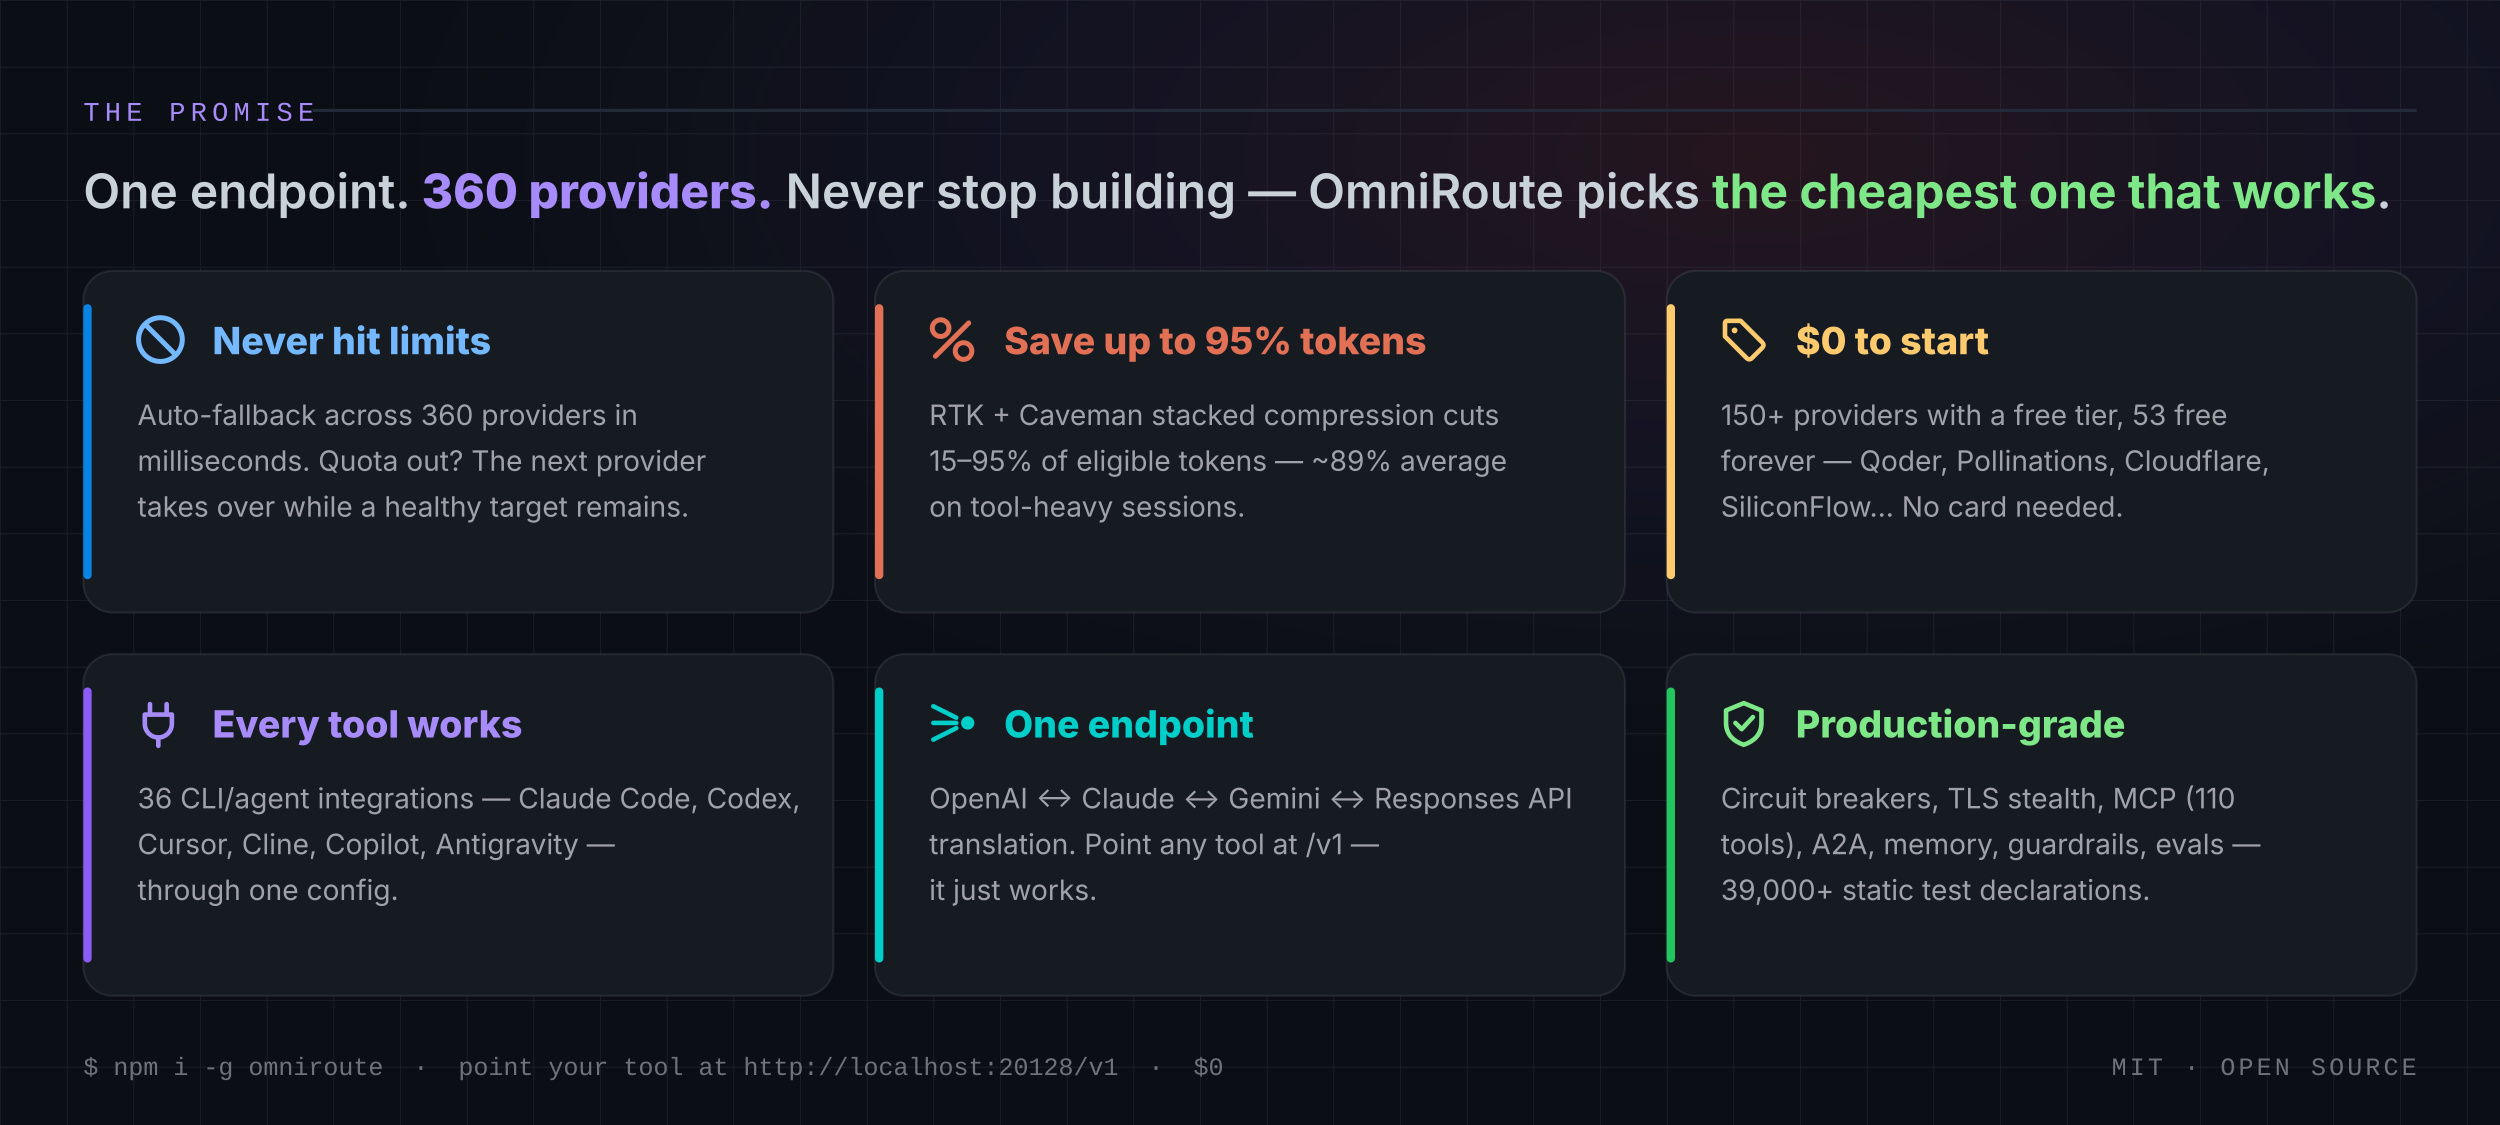
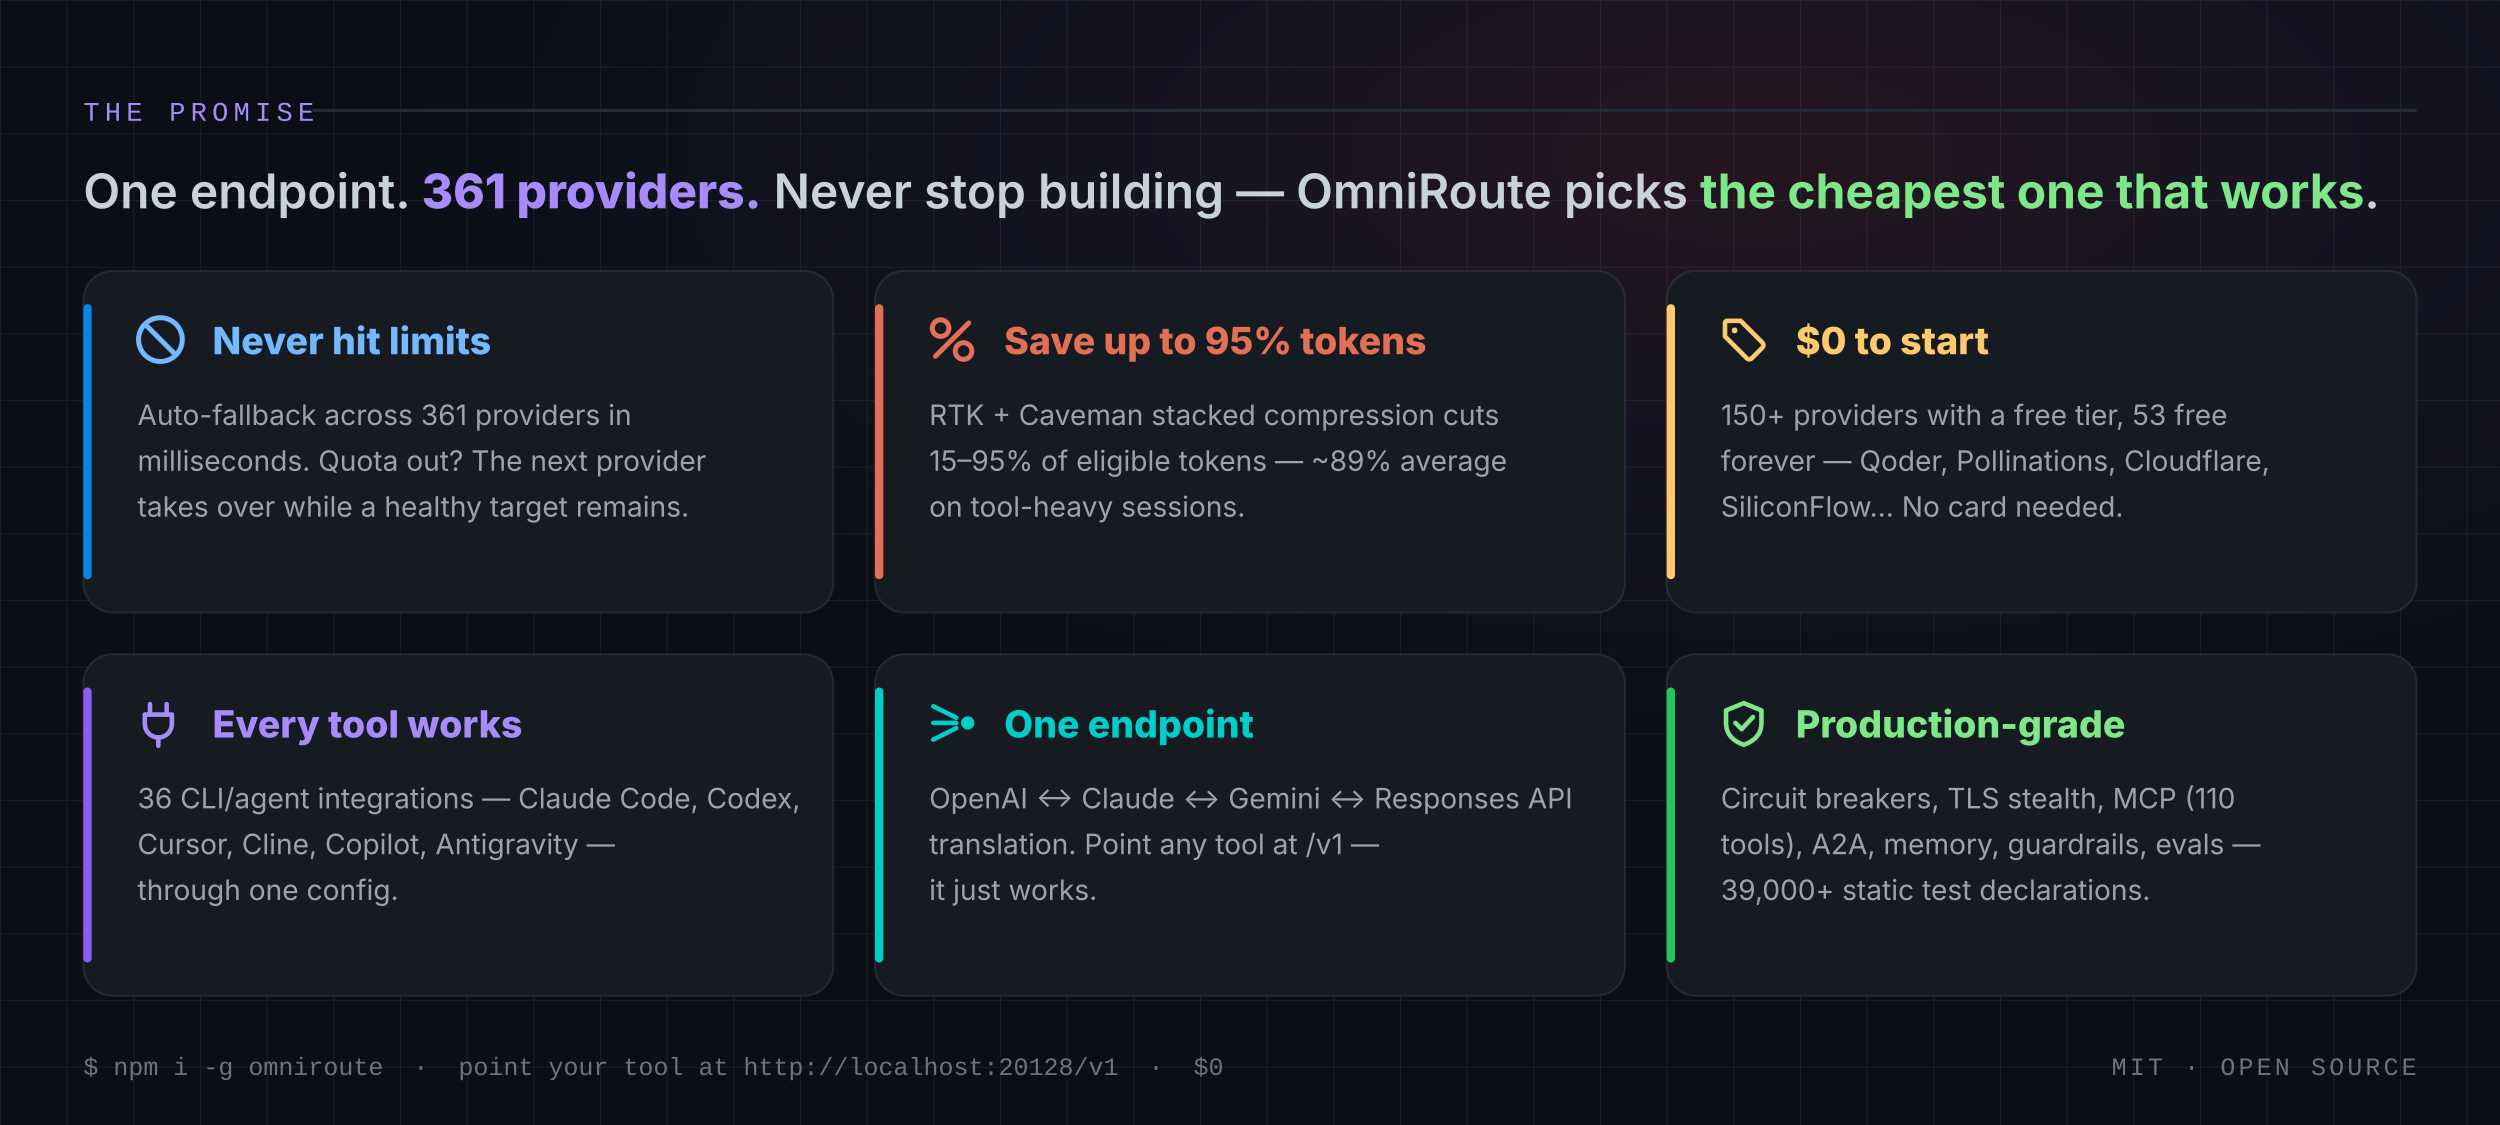
- <svg xmlns="http://www.w3.org/2000/svg" viewBox="0 0 1200 540" role="img" aria-label="The OmniRoute promise: one endpoint and 360 providers. Six pillars. Resilient fallback: automatic routing continues while another healthy target is available. Save up to 95 percent of eligible tokens: RTK plus Caveman stacked compression averages about 89 percent on tool-heavy sessions. Zero dollars to start: 150+ providers with a free tier and 54 recurring or keyless free-forever providers. Every tool works: 36 CLI and agent integration records, including Claude Code, Codex, Cursor, Cline, Copilot and Antigravity, through one config. One endpoint: OpenAI, Claude, Gemini and Responses API translation at /v1. Production controls: circuit breakers, TLS stealth, MCP with 110 tools, A2A, memory, guardrails, evals, and 39,000+ static test declarations across 5,100+ tracked test files.">
+ <svg xmlns="http://www.w3.org/2000/svg" viewBox="0 0 1200 540" role="img" aria-label="The OmniRoute promise: one endpoint and 361 providers. Six pillars. Resilient fallback: automatic routing continues while another healthy target is available. Save up to 95 percent of eligible tokens: RTK plus Caveman stacked compression averages about 89 percent on tool-heavy sessions. Zero dollars to start: 150+ providers with a free tier and 54 recurring or keyless free-forever providers. Every tool works: 36 CLI and agent integration records, including Claude Code, Codex, Cursor, Cline, Copilot and Antigravity, through one config. One endpoint: OpenAI, Claude, Gemini and Responses API translation at /v1. Production controls: circuit breakers, TLS stealth, MCP with 110 tools, A2A, memory, guardrails, evals, and 39,000+ static test declarations across 5,100+ tracked test files.">
  <defs>
    <pattern id="gridPaperP" width="32" height="32" patternUnits="userSpaceOnUse">
      <path d="M 32 0 L 0 0 0 32" fill="none" stroke="#ffffff" stroke-opacity="0.06" stroke-width="1" />
    </pattern>
    <radialGradient id="bgGlowP" cx="70%" cy="14%" r="55%">
      <stop offset="0%" stop-color="#e54d5e" stop-opacity="0.12" />
      <stop offset="55%" stop-color="#8b5cf6" stop-opacity="0.06" />
      <stop offset="100%" stop-color="#6366f1" stop-opacity="0" />
    </radialGradient>
  </defs>
  <rect width="1200" height="540" fill="#0b0e14" />
  <rect width="1200" height="540" fill="url(#gridPaperP)" />
  <rect width="1200" height="540" fill="url(#bgGlowP)" />
  <g>
    <text x="40" y="58" font-family="Consolas, 'Courier New', monospace" font-size="13" letter-spacing="2.5" fill="#a78bfa">THE PROMISE</text>
    <line x1="150" y1="53" x2="1160" y2="53" stroke="#232b38" stroke-width="1.5" />
  </g>
  <g>
-     <text x="40" y="100" font-family="Inter, 'Segoe UI', Arial, Helvetica, system-ui, sans-serif" font-size="23" font-weight="600" fill="#c9d1d9">One endpoint. <tspan fill="#a78bfa" font-weight="800">360 providers.</tspan> Never stop building — OmniRoute picks <tspan fill="#7ee787" font-weight="700">the cheapest one that works</tspan>.</text>
+     <text x="40" y="100" font-family="Inter, 'Segoe UI', Arial, Helvetica, system-ui, sans-serif" font-size="23" font-weight="600" fill="#c9d1d9">One endpoint. <tspan fill="#a78bfa" font-weight="800">361 providers.</tspan> Never stop building — OmniRoute picks <tspan fill="#7ee787" font-weight="700">the cheapest one that works</tspan>.</text>
  </g>
  <g font-family="Inter, 'Segoe UI', Arial, Helvetica, system-ui, sans-serif">
    <g>
      <rect x="40" y="130" width="360" height="164" rx="14" fill="#161b22" stroke="#ffffff" stroke-opacity="0.08" stroke-width="1" />
      <rect x="40" y="130" width="360" height="164" rx="14" fill="none" stroke="#74b9ff" stroke-width="1.5" opacity="0">
        <animate attributeName="opacity" values="0;0.9;0;0" keyTimes="0;0.055;0.12;1" dur="12s" begin="3s" repeatCount="indefinite" />
      </rect>
      <rect x="40" y="146" width="4" height="132" rx="2" fill="#0984e3" />
      <g transform="translate(66,152)" stroke="#74b9ff" stroke-width="2.4" fill="none" stroke-linecap="round">
        <circle cx="11" cy="11" r="10.5" />
        <line x1="3.9" y1="3.9" x2="18.1" y2="18.1" />
      </g>
      <text x="102" y="170" font-size="18" font-weight="800" fill="#74b9ff">Never hit limits</text>
-       <text x="66" y="204" font-size="13.5" fill="#a1a1aa">Auto-fallback across 360 providers in</text>
+       <text x="66" y="204" font-size="13.5" fill="#a1a1aa">Auto-fallback across 361 providers in</text>
      <text x="66" y="226" font-size="13.5" fill="#a1a1aa">milliseconds. Quota out? The next provider</text>
      <text x="66" y="248" font-size="13.5" fill="#a1a1aa">takes over while a healthy target remains.</text>
    </g>
    <g>
      <rect x="420" y="130" width="360" height="164" rx="14" fill="#161b22" stroke="#ffffff" stroke-opacity="0.08" stroke-width="1" />
      <rect x="420" y="130" width="360" height="164" rx="14" fill="none" stroke="#e17055" stroke-width="1.5" opacity="0">
        <animate attributeName="opacity" values="0;0;0.9;0;0" keyTimes="0;0.167;0.222;0.287;1" dur="12s" begin="3s" repeatCount="indefinite" />
      </rect>
      <rect x="420" y="146" width="4" height="132" rx="2" fill="#e17055" />
      <g transform="translate(446,152)" stroke="#e17055" stroke-width="2.4" fill="none" stroke-linecap="round">
        <circle cx="5.5" cy="5.5" r="4" />
        <circle cx="16.5" cy="16.5" r="4" />
        <line x1="19" y1="3" x2="3" y2="19" />
      </g>
      <text x="482" y="170" font-size="18" font-weight="800" fill="#e17055">Save up to 95% tokens</text>
      <text x="446" y="204" font-size="13.5" fill="#a1a1aa">RTK + Caveman stacked compression cuts</text>
      <text x="446" y="226" font-size="13.5" fill="#a1a1aa">15–95% of eligible tokens — ~89% average</text>
      <text x="446" y="248" font-size="13.5" fill="#a1a1aa">on tool-heavy sessions.</text>
    </g>
    <g>
      <rect x="800" y="130" width="360" height="164" rx="14" fill="#161b22" stroke="#ffffff" stroke-opacity="0.08" stroke-width="1" />
      <rect x="800" y="130" width="360" height="164" rx="14" fill="none" stroke="#fdcb6e" stroke-width="1.5" opacity="0">
        <animate attributeName="opacity" values="0;0;0.9;0;0" keyTimes="0;0.334;0.389;0.454;1" dur="12s" begin="3s" repeatCount="indefinite" />
      </rect>
      <rect x="800" y="146" width="4" height="132" rx="2" fill="#fdcb6e" />
      <g transform="translate(826,152)" stroke="#fdcb6e" stroke-width="2.2" fill="none" stroke-linecap="round" stroke-linejoin="round">
        <path d="M 2,9.5 L 2,3 A 1,1 0 0 1 3,2 L 9.5,2 L 20,12.5 A 1.6,1.6 0 0 1 20,14.8 L 14.8,20 A 1.6,1.6 0 0 1 12.5,20 Z" />
        <circle cx="6.6" cy="6.6" r="1.4" fill="#fdcb6e" stroke="none" />
      </g>
      <text x="862" y="170" font-size="18" font-weight="800" fill="#fdcb6e">$0 to start</text>
      <text x="826" y="204" font-size="13.5" fill="#a1a1aa">150+ providers with a free tier, 53 free</text>
      <text x="826" y="226" font-size="13.5" fill="#a1a1aa">forever — Qoder, Pollinations, Cloudflare,</text>
      <text x="826" y="248" font-size="13.5" fill="#a1a1aa">SiliconFlow… No card needed.</text>
    </g>
    <g>
      <rect x="40" y="314" width="360" height="164" rx="14" fill="#161b22" stroke="#ffffff" stroke-opacity="0.08" stroke-width="1" />
      <rect x="40" y="314" width="360" height="164" rx="14" fill="none" stroke="#a78bfa" stroke-width="1.5" opacity="0">
        <animate attributeName="opacity" values="0;0;0.9;0;0" keyTimes="0;0.5;0.555;0.62;1" dur="12s" begin="3s" repeatCount="indefinite" />
      </rect>
      <rect x="40" y="330" width="4" height="132" rx="2" fill="#8b5cf6" />
      <g transform="translate(66,336)" stroke="#a78bfa" stroke-width="2.2" fill="none" stroke-linecap="round" stroke-linejoin="round">
        <path d="M 6,2 L 6,7 M 14,2 L 14,7" />
        <path d="M 3.5,7 L 16.5,7 L 16.5,11.5 A 6.5,6.5 0 0 1 10,18 A 6.5,6.5 0 0 1 3.5,11.5 Z" />
        <path d="M 10,18 L 10,22" />
      </g>
      <text x="102" y="354" font-size="18" font-weight="800" fill="#a78bfa">Every tool works</text>
      <text x="66" y="388" font-size="13.5" fill="#a1a1aa">36 CLI/agent integrations — Claude Code, Codex,</text>
      <text x="66" y="410" font-size="13.5" fill="#a1a1aa">Cursor, Cline, Copilot, Antigravity —</text>
      <text x="66" y="432" font-size="13.5" fill="#a1a1aa">through one config.</text>
    </g>
    <g>
      <rect x="420" y="314" width="360" height="164" rx="14" fill="#161b22" stroke="#ffffff" stroke-opacity="0.08" stroke-width="1" />
      <rect x="420" y="314" width="360" height="164" rx="14" fill="none" stroke="#00cec9" stroke-width="1.5" opacity="0">
        <animate attributeName="opacity" values="0;0;0.9;0;0" keyTimes="0;0.667;0.722;0.787;1" dur="12s" begin="3s" repeatCount="indefinite" />
      </rect>
      <rect x="420" y="330" width="4" height="132" rx="2" fill="#00cec9" />
      <g transform="translate(446,336)" stroke="#00cec9" stroke-width="2.2" fill="none" stroke-linecap="round">
        <path d="M 2,3 L 13,8.5 M 2,11 L 13,11 M 2,19 L 13,13.5" />
        <circle cx="18.5" cy="11" r="3.2" fill="#00cec9" stroke="none" />
      </g>
      <text x="482" y="354" font-size="18" font-weight="800" fill="#00cec9">One endpoint</text>
      <text x="446" y="388" font-size="13.5" fill="#a1a1aa">OpenAI ↔ Claude ↔ Gemini ↔ Responses API</text>
      <text x="446" y="410" font-size="13.5" fill="#a1a1aa">translation. Point any tool at /v1 —</text>
      <text x="446" y="432" font-size="13.5" fill="#a1a1aa">it just works.</text>
    </g>
    <g>
      <rect x="800" y="314" width="360" height="164" rx="14" fill="#161b22" stroke="#ffffff" stroke-opacity="0.08" stroke-width="1" />
      <rect x="800" y="314" width="360" height="164" rx="14" fill="none" stroke="#7ee787" stroke-width="1.5" opacity="0">
        <animate attributeName="opacity" values="0;0;0.9;0;0" keyTimes="0;0.834;0.889;0.954;1" dur="12s" begin="3s" repeatCount="indefinite" />
      </rect>
      <rect x="800" y="330" width="4" height="132" rx="2" fill="#22c55e" />
      <g transform="translate(826,336)" stroke="#7ee787" stroke-width="2.2" fill="none" stroke-linecap="round" stroke-linejoin="round">
        <path d="M 11,1.5 L 19.5,5 L 19.5,11 C 19.5,16.5 16,19.8 11,21.5 C 6,19.8 2.5,16.5 2.5,11 L 2.5,5 Z" />
        <path d="M 7,11 L 10,14 L 15.4,8.2" />
      </g>
      <text x="862" y="354" font-size="18" font-weight="800" fill="#7ee787">Production-grade</text>
      <text x="826" y="388" font-size="13.5" fill="#a1a1aa">Circuit breakers, TLS stealth, MCP (110</text>
      <text x="826" y="410" font-size="13.5" fill="#a1a1aa">tools), A2A, memory, guardrails, evals —</text>
      <text x="826" y="432" font-size="13.5" fill="#a1a1aa">39,000+ static test declarations.</text>
    </g>
  </g>
  <g>
    <text x="40" y="516" font-family="Consolas, 'Courier New', monospace" font-size="12" fill="#71717a">$ npm i -g omniroute  ·  point your tool at http://localhost:20128/v1  ·  $0</text>
    <text x="1160" y="516" text-anchor="end" font-family="Consolas, 'Courier New', monospace" font-size="12" letter-spacing="1.5" fill="#71717a">MIT · OPEN SOURCE</text>
  </g>
</svg>
